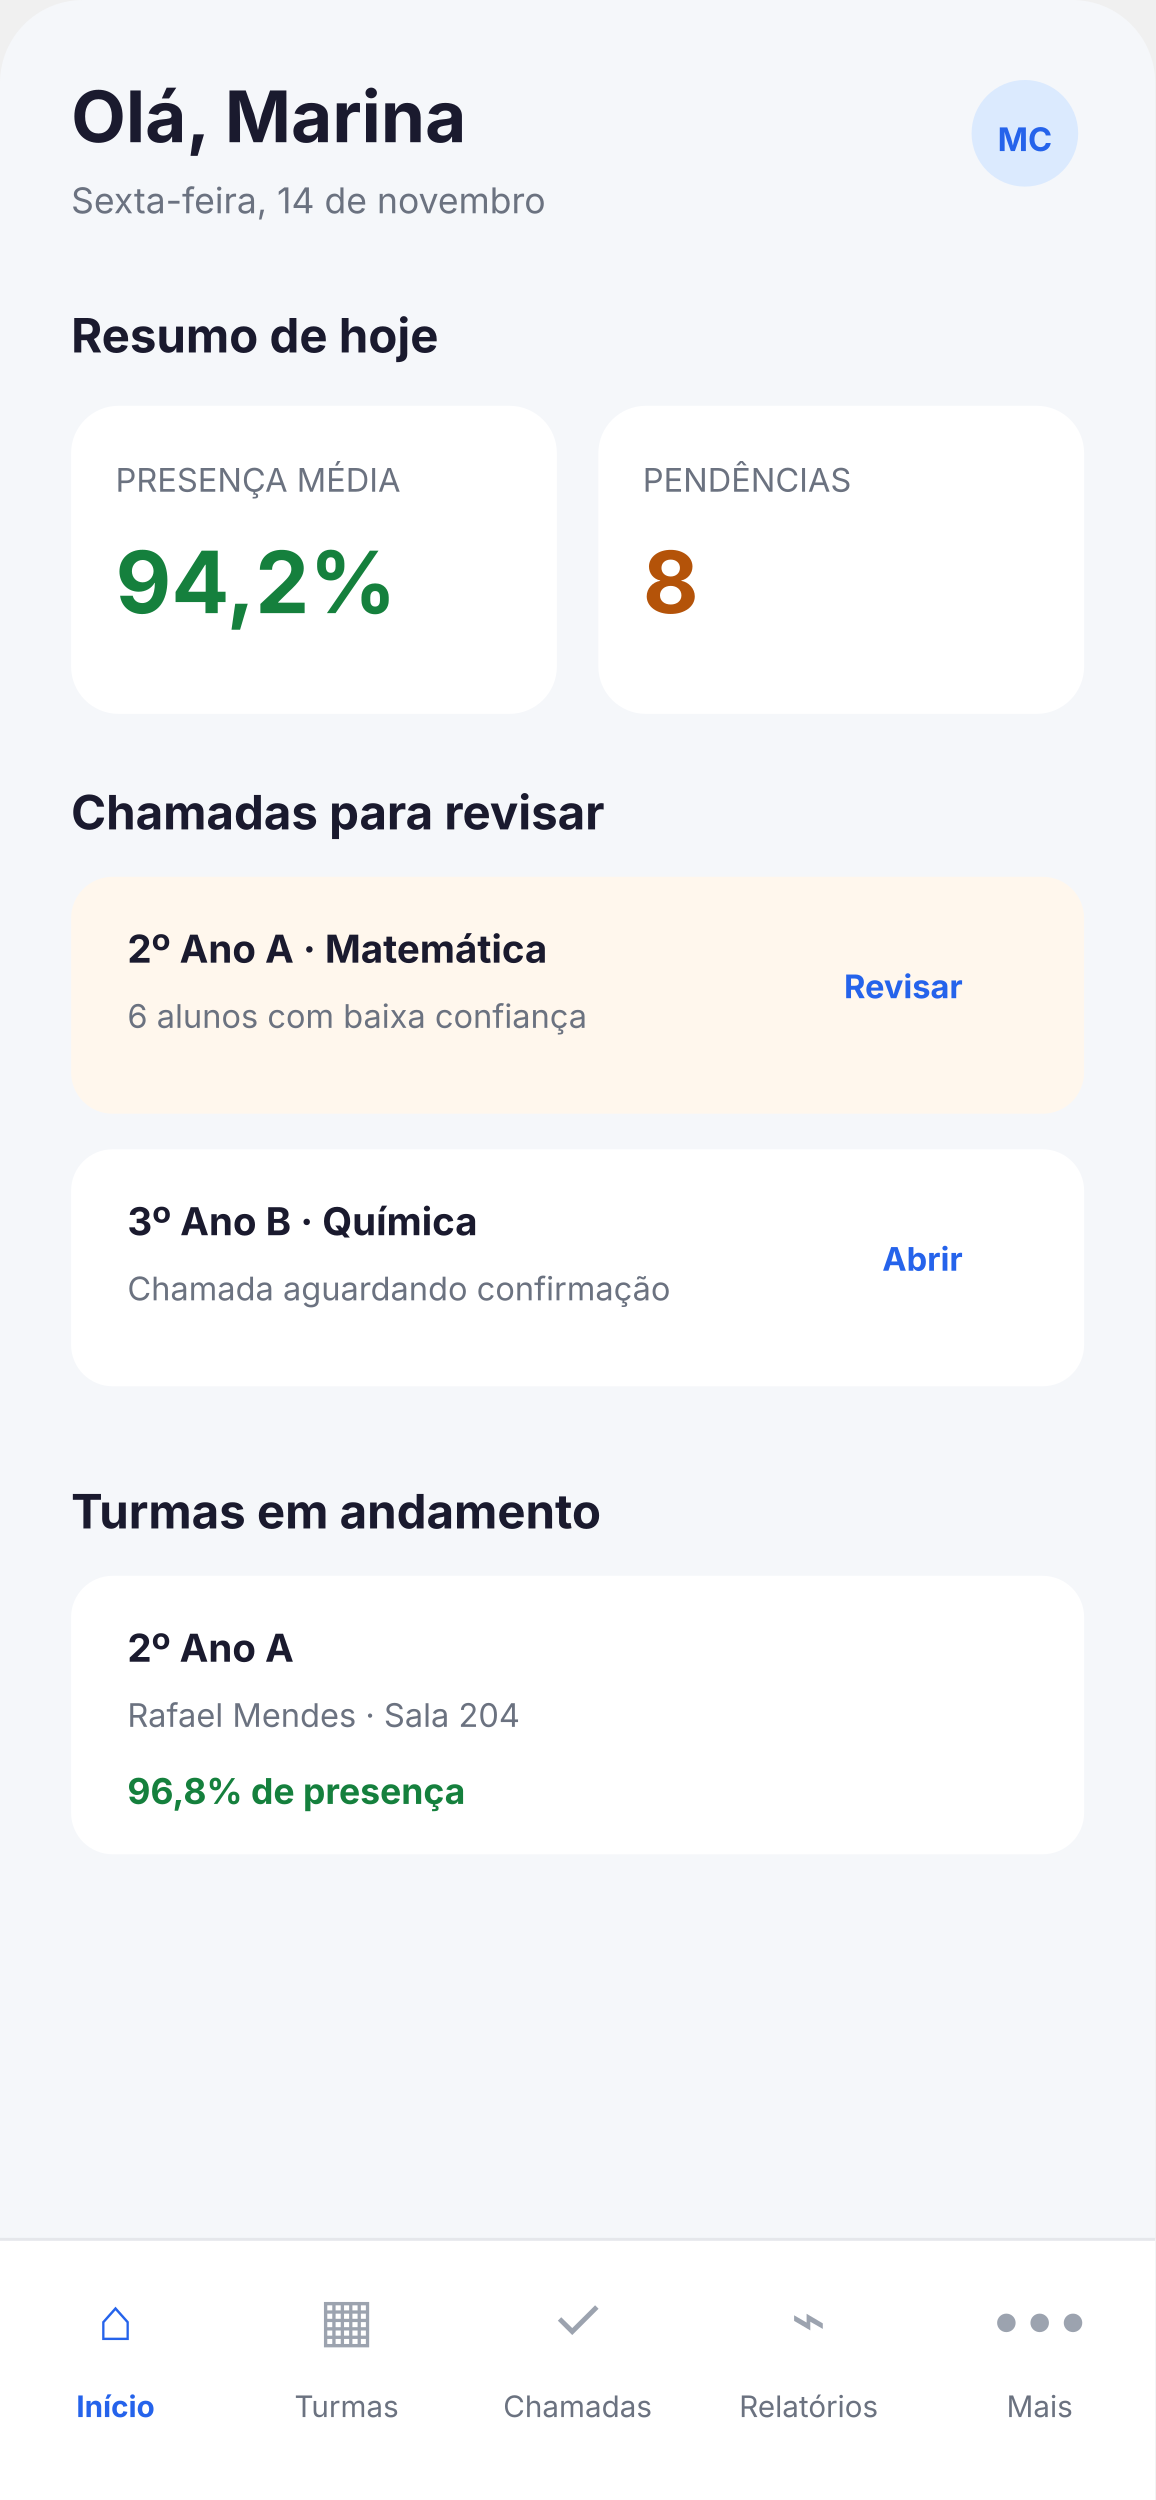
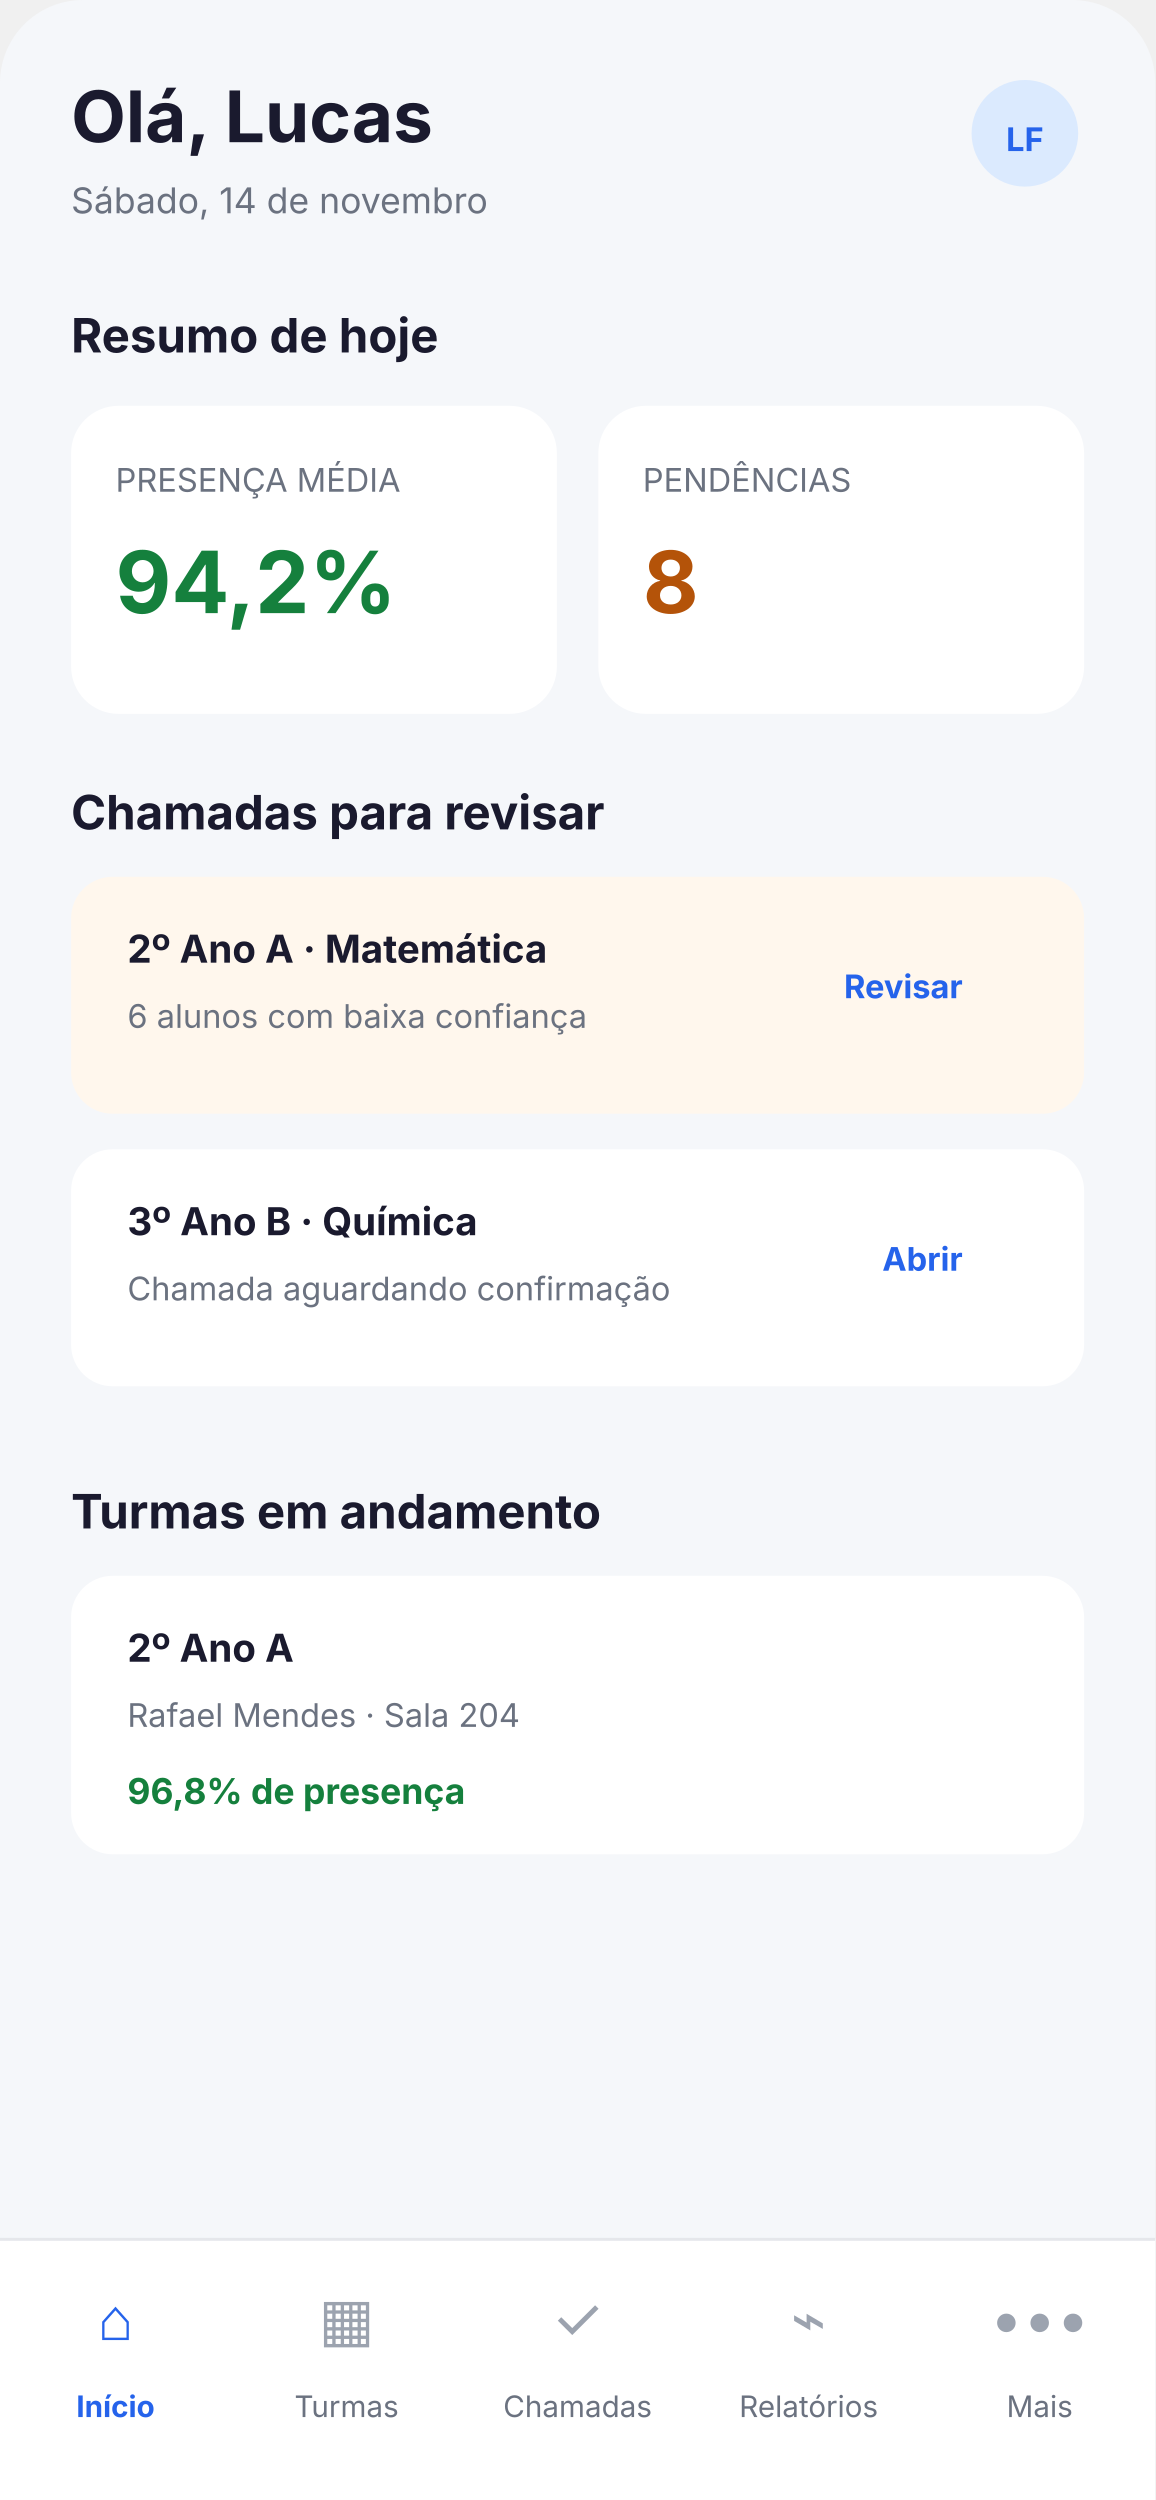
<svg xmlns="http://www.w3.org/2000/svg" width="390" height="844" viewBox="0 0 390 844">
  <rect width="390" height="844" rx="28" fill="#F5F7FA" />
-   <text x="24" y="48" font-family="Inter,Arial" font-size="24" font-weight="700" fill="#1A1A2E">Olá, Marina</text>
-   <text x="24" y="72" font-family="Inter,Arial" font-size="12" fill="#6B7280">Sexta-feira, 14 de novembro</text>
+   <text x="24" y="48" font-family="Inter,Arial" font-size="24" font-weight="700" fill="#1A1A2E">Olá, Lucas</text>
+   <text x="24" y="72" font-family="Inter,Arial" font-size="12" fill="#6B7280">Sábado, 14 de novembro</text>
  <circle cx="346" cy="45" r="18" fill="#DBEAFE" />
-   <text x="346" y="51" text-anchor="middle" font-family="Inter,Arial" font-size="11" font-weight="700" fill="#2563EB">MC</text>
+   <text x="346" y="51" text-anchor="middle" font-family="Inter,Arial" font-size="11" font-weight="700" fill="#2563EB">LF</text>
  <text x="24" y="119" font-family="Inter,Arial" font-size="16" font-weight="700" fill="#1A1A2E">Resumo de hoje</text>
  <rect x="24" y="137" width="164" height="104" rx="16" fill="#FFF" />
  <text x="39" y="166" font-family="Inter,Arial" font-size="11" fill="#6B7280">PRESENÇA MÉDIA</text>
  <text x="39" y="207" font-family="Inter,Arial" font-size="29" font-weight="700" fill="#15803D">94,2%</text>
  <rect x="202" y="137" width="164" height="104" rx="16" fill="#FFF" />
  <text x="217" y="166" font-family="Inter,Arial" font-size="11" fill="#6B7280">PENDÊNCIAS</text>
  <text x="217" y="207" font-family="Inter,Arial" font-size="29" font-weight="700" fill="#B45309">8</text>
  <text x="24" y="280" font-family="Inter,Arial" font-size="16" font-weight="700" fill="#1A1A2E">Chamadas para revisar</text>
  <rect x="24" y="296" width="342" height="80" rx="14" fill="#FFF7ED" />
  <text x="43" y="325" font-family="Inter,Arial" font-size="13" font-weight="700" fill="#1A1A2E">2º Ano A · Matemática</text>
  <text x="43" y="347" font-family="Inter,Arial" font-size="11" fill="#6B7280">6 alunos com baixa confiança</text>
  <text x="325" y="337" text-anchor="end" font-family="Inter,Arial" font-size="11" font-weight="700" fill="#2563EB">Revisar</text>
  <rect x="24" y="388" width="342" height="80" rx="14" fill="#FFF" />
  <text x="43" y="417" font-family="Inter,Arial" font-size="13" font-weight="700" fill="#1A1A2E">3º Ano B · Química</text>
  <text x="43" y="439" font-family="Inter,Arial" font-size="11" fill="#6B7280">Chamada aguardando confirmação</text>
  <text x="325" y="429" text-anchor="end" font-family="Inter,Arial" font-size="11" font-weight="700" fill="#2563EB">Abrir</text>
  <text x="24" y="516" font-family="Inter,Arial" font-size="16" font-weight="700" fill="#1A1A2E">Turmas em andamento</text>
  <rect x="24" y="532" width="342" height="94" rx="14" fill="#FFF" />
  <text x="43" y="561" font-family="Inter,Arial" font-size="13" font-weight="700" fill="#1A1A2E">2º Ano A</text>
  <text x="43" y="583" font-family="Inter,Arial" font-size="11" fill="#6B7280">Rafael Mendes · Sala 204</text>
  <text x="43" y="609" font-family="Inter,Arial" font-size="12" font-weight="700" fill="#15803D">96,8% de presença</text>
  <rect x="0" y="756" width="390" height="88" fill="#FFF" />
  <path d="M0 756H390" stroke="#E5E7EB" />
  <text x="39" y="790" text-anchor="middle" font-family="Inter,Arial" font-size="20" fill="#2563EB">⌂</text>
  <text x="39" y="816" text-anchor="middle" font-family="Inter,Arial" font-size="10" font-weight="700" fill="#2563EB">Início</text>
  <text x="117" y="790" text-anchor="middle" font-family="Inter,Arial" font-size="20" fill="#9CA3AF">▦</text>
  <text x="117" y="816" text-anchor="middle" font-family="Inter,Arial" font-size="10" fill="#6B7280">Turmas</text>
  <text x="195" y="790" text-anchor="middle" font-family="Inter,Arial" font-size="20" fill="#9CA3AF">✓</text>
  <text x="195" y="816" text-anchor="middle" font-family="Inter,Arial" font-size="10" fill="#6B7280">Chamadas</text>
  <text x="273" y="790" text-anchor="middle" font-family="Inter,Arial" font-size="20" fill="#9CA3AF">⌁</text>
  <text x="273" y="816" text-anchor="middle" font-family="Inter,Arial" font-size="10" fill="#6B7280">Relatórios</text>
  <text x="351" y="790" text-anchor="middle" font-family="Inter,Arial" font-size="20" fill="#9CA3AF">•••</text>
  <text x="351" y="816" text-anchor="middle" font-family="Inter,Arial" font-size="10" fill="#6B7280">Mais</text>
</svg>
